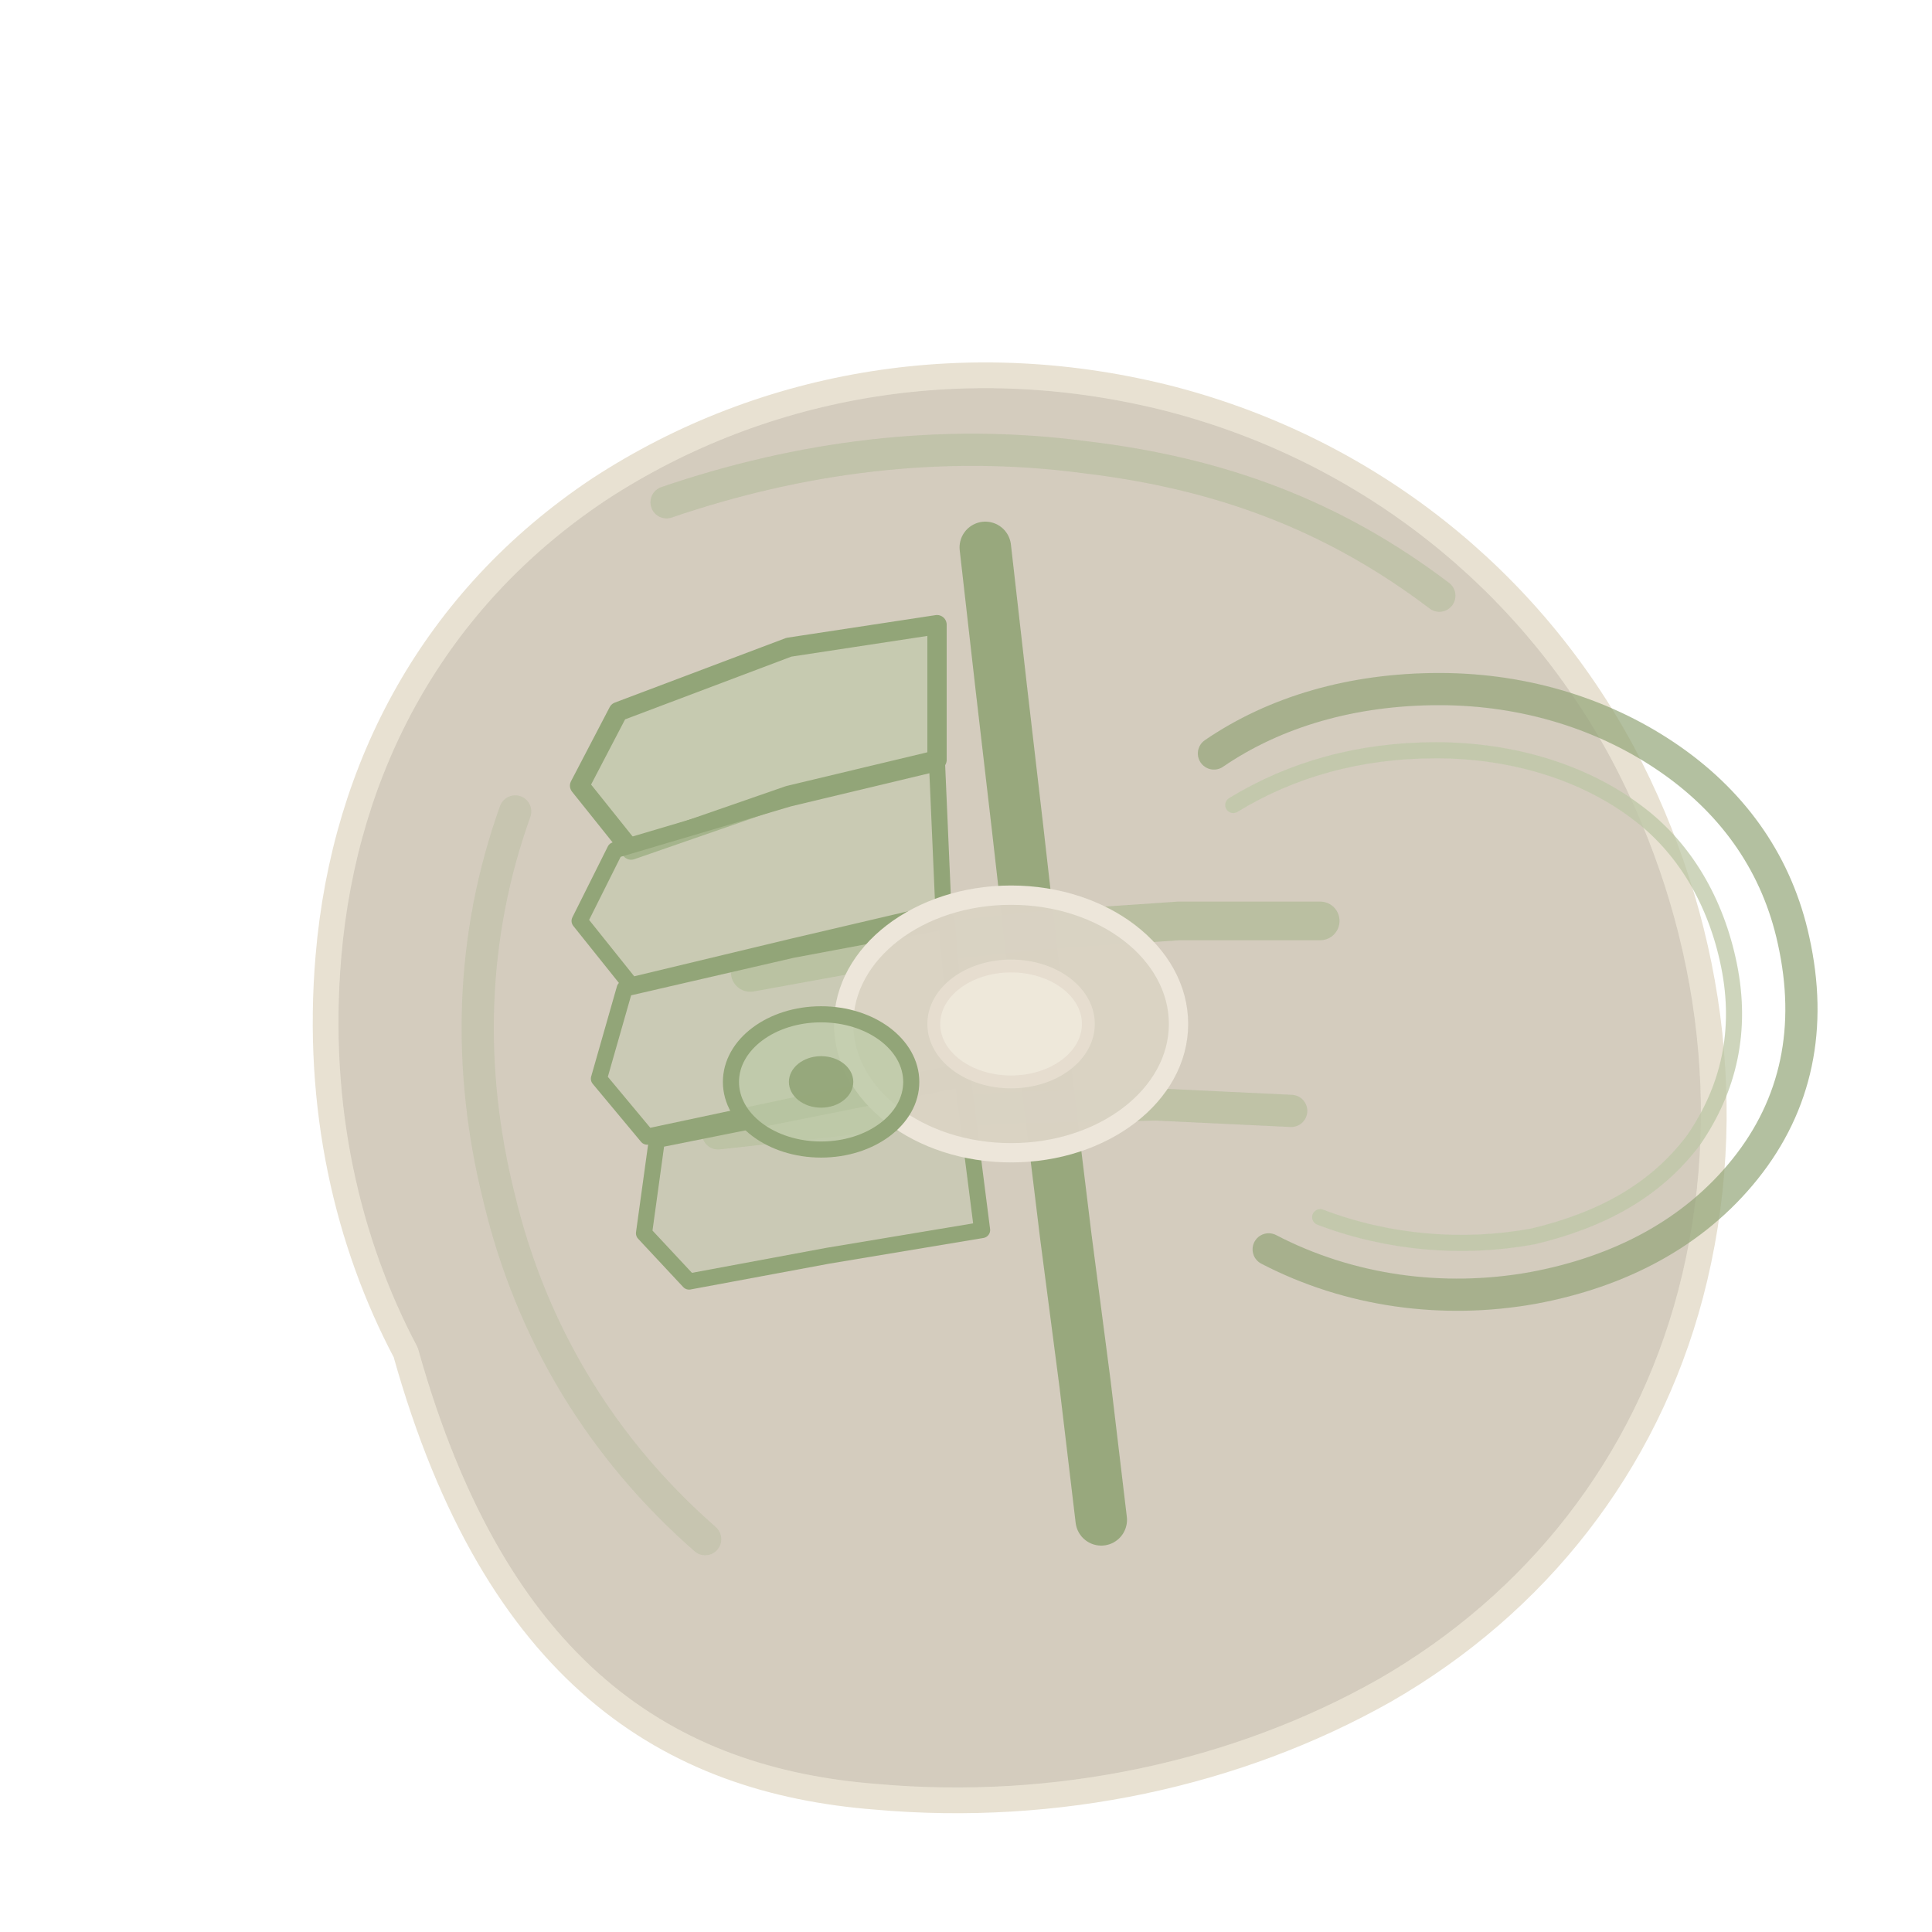
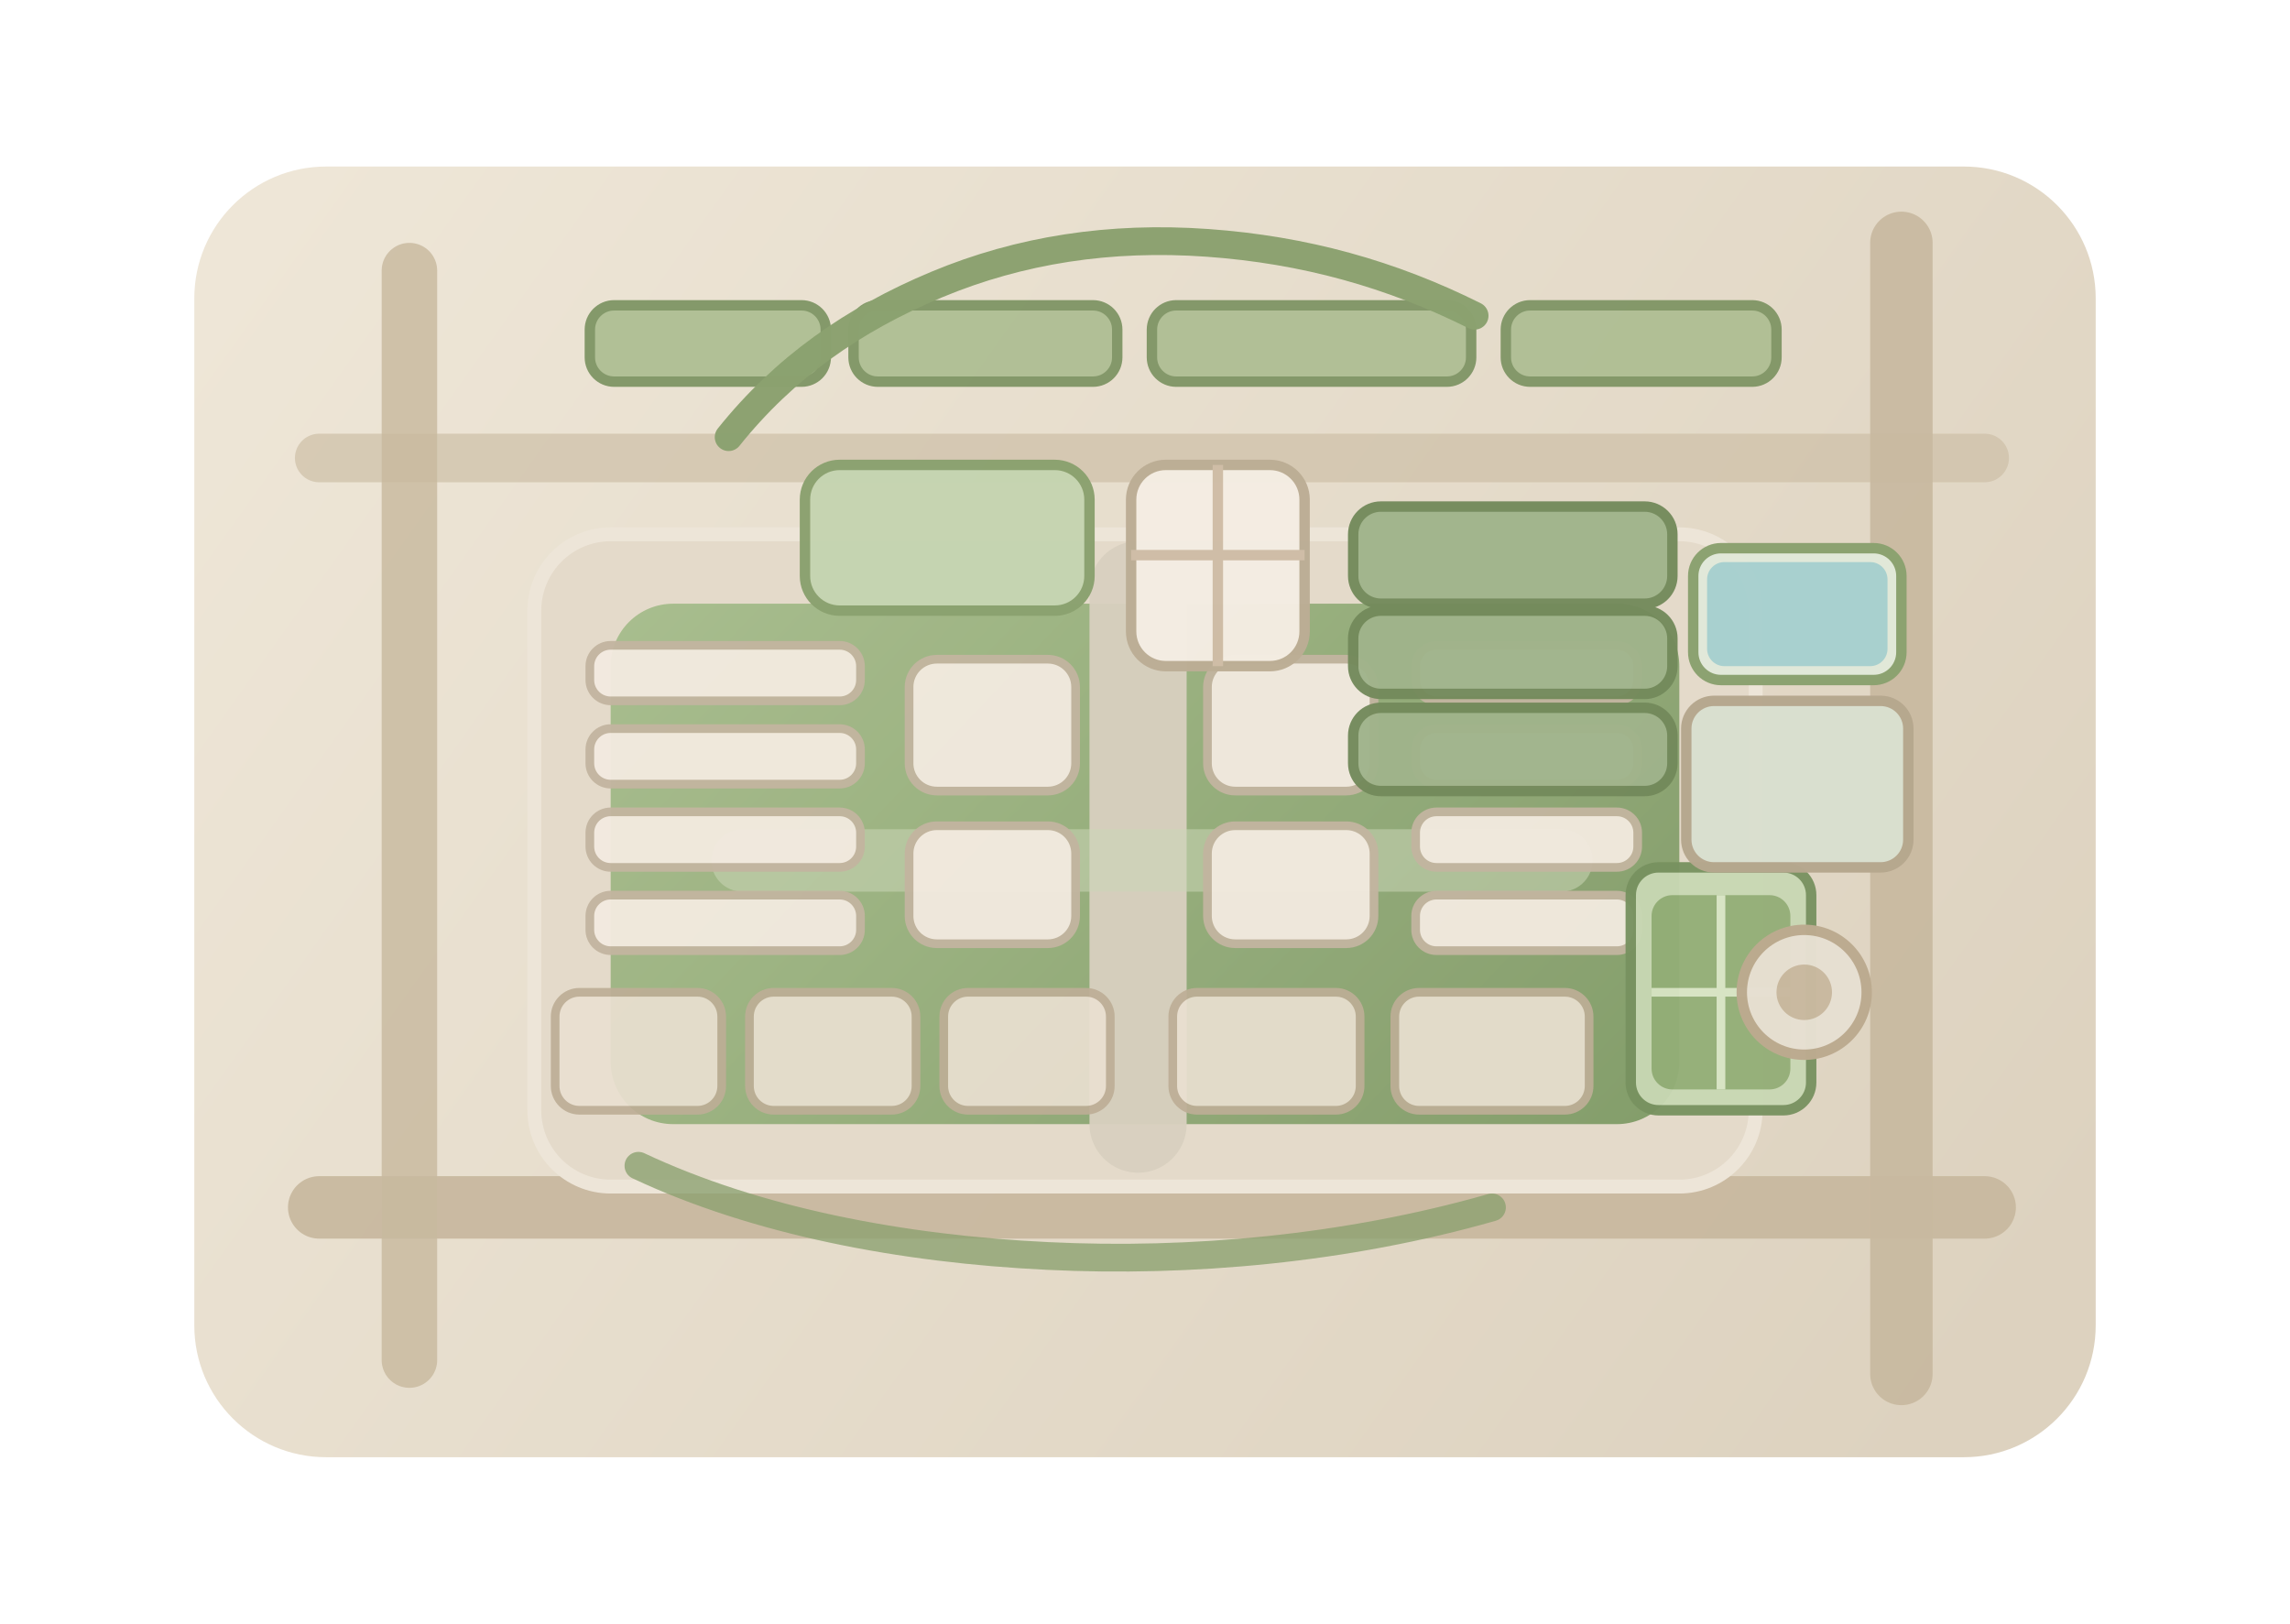
- <svg xmlns="http://www.w3.org/2000/svg" width="600" height="600" viewBox="0 0 600 600" fill="none">
+ <svg xmlns="http://www.w3.org/2000/svg" width="660" height="468" viewBox="0 0 660 468" fill="none">
+   <defs>
+     <linearGradient id="ground" x1="80" y1="56" x2="566" y2="402" gradientUnits="userSpaceOnUse">
+       <stop stop-color="#EEE6D7" />
+       <stop offset="1" stop-color="#DDD2BF" />
+     </linearGradient>
+     <linearGradient id="greenbelt" x1="200" y1="120" x2="452" y2="360" gradientUnits="userSpaceOnUse">
+       <stop stop-color="#A8BF8D" />
+       <stop offset="1" stop-color="#7E9A65" />
+     </linearGradient>
+   </defs>
+   <rect x="56" y="48" width="548" height="372" rx="38" fill="url(#ground)" />
+   <path d="M92 348H572" stroke="#C8B99F" stroke-width="18" stroke-linecap="round" opacity="0.95" />
+   <path d="M92 132H572" stroke="#CDBFA7" stroke-width="14" stroke-linecap="round" opacity="0.7" />
+   <path d="M118 78V392" stroke="#C8B99F" stroke-width="16" stroke-linecap="round" opacity="0.82" />
+   <path d="M548 70V396" stroke="#C8B99F" stroke-width="18" stroke-linecap="round" opacity="0.92" />
+   <rect x="154" y="154" width="352" height="188" rx="22" fill="#E4DACA" stroke="#EDE5D8" stroke-width="4" />
+   <rect x="176" y="174" width="308" height="150" rx="18" fill="url(#greenbelt)" opacity="0.95" />
+   <path d="M328 170V324" stroke="#D8D0BF" stroke-width="28" stroke-linecap="round" opacity="0.95" />
+   <path d="M214 248H450" stroke="#CAD6B6" stroke-width="18" stroke-linecap="round" opacity="0.55" />
+   <g opacity="0.95">
+     <rect x="170" y="88" width="68" height="22" rx="7" fill="#AEBE93" stroke="#7F9565" stroke-width="3" />
+     <rect x="246" y="88" width="76" height="22" rx="7" fill="#AEBE93" stroke="#7F9565" stroke-width="3" />
+     <rect x="332" y="88" width="92" height="22" rx="7" fill="#AEBE93" stroke="#7F9565" stroke-width="3" />
+     <rect x="434" y="88" width="78" height="22" rx="7" fill="#AEBE93" stroke="#7F9565" stroke-width="3" />
+   </g>
+   <g opacity="0.95">
+     <rect x="170" y="186" width="78" height="16" rx="6" fill="#F2EADF" stroke="#C2B49F" stroke-width="2.5" />
+     <rect x="170" y="210" width="78" height="16" rx="6" fill="#F2EADF" stroke="#C2B49F" stroke-width="2.5" />
+     <rect x="170" y="234" width="78" height="16" rx="6" fill="#F2EADF" stroke="#C2B49F" stroke-width="2.5" />
+     <rect x="170" y="258" width="78" height="16" rx="6" fill="#F2EADF" stroke="#C2B49F" stroke-width="2.5" />
+     <rect x="408" y="186" width="64" height="16" rx="6" fill="#F2EADF" stroke="#C2B49F" stroke-width="2.5" />
+     <rect x="408" y="210" width="64" height="16" rx="6" fill="#F2EADF" stroke="#C2B49F" stroke-width="2.5" />
+     <rect x="408" y="234" width="64" height="16" rx="6" fill="#F2EADF" stroke="#C2B49F" stroke-width="2.5" />
+     <rect x="408" y="258" width="64" height="16" rx="6" fill="#F2EADF" stroke="#C2B49F" stroke-width="2.5" />
+     <rect x="262" y="190" width="48" height="38" rx="8" fill="#F2EADF" stroke="#C2B49F" stroke-width="2.5" />
+     <rect x="262" y="238" width="48" height="34" rx="8" fill="#F2EADF" stroke="#C2B49F" stroke-width="2.5" />
+     <rect x="348" y="190" width="48" height="38" rx="8" fill="#F2EADF" stroke="#C2B49F" stroke-width="2.5" />
+     <rect x="348" y="238" width="48" height="34" rx="8" fill="#F2EADF" stroke="#C2B49F" stroke-width="2.5" />
+   </g>
+   <g opacity="0.92">
+     <rect x="160" y="286" width="48" height="34" rx="7" fill="#E9DFD0" stroke="#BDAE96" stroke-width="2.5" />
+     <rect x="216" y="286" width="48" height="34" rx="7" fill="#E9DFD0" stroke="#BDAE96" stroke-width="2.5" />
+     <rect x="272" y="286" width="48" height="34" rx="7" fill="#E9DFD0" stroke="#BDAE96" stroke-width="2.5" />
+     <rect x="338" y="286" width="54" height="34" rx="7" fill="#E9DFD0" stroke="#BDAE96" stroke-width="2.5" />
+     <rect x="402" y="286" width="56" height="34" rx="7" fill="#E9DFD0" stroke="#BDAE96" stroke-width="2.5" />
+   </g>
  <g opacity="0.96">
-     <path d="M126 420C108 386 98 344 102 297C107 238 135 186 186 152C238 118 302 108 364 124C425 140 475 180 504 234C531 285 540 345 525 402C511 455 477 498 430 525C384 551 328 563 272 558C208 553 154 520 126 420Z" fill="#CEC6B6" fill-opacity="0.92" stroke="#E7E0D0" stroke-width="8" stroke-linejoin="round" />
-     <path d="M207 156C248 142 292 136 337 142C379 147 414 160 447 185" stroke="#A7B48B" stroke-width="10" stroke-linecap="round" opacity="0.45" />
-     <path d="M219 478C187 450 165 414 155 372C145 332 146 291 160 252" stroke="#A7B48B" stroke-width="10" stroke-linecap="round" opacity="0.32" />
-     <path d="M306 170L311 214L316 257L321 301L326 343L331 384L337 430L342 472" stroke="#8EA172" stroke-width="16" stroke-linecap="round" opacity="0.92" />
-     <path d="M233 302L277 294L322 289L366 286L410 286" stroke="#A7B48B" stroke-width="12" stroke-linecap="round" opacity="0.64" />
-     <path d="M223 352L268 347L314 344L359 343L401 345" stroke="#A7B48B" stroke-width="10" stroke-linecap="round" opacity="0.52" />
-     <path d="M192 221L245 201L291 194L291 236L245 247L196 264L180 244L192 221Z" fill="#B8C4A0" fill-opacity="0.54" stroke="#8EA172" stroke-width="6" stroke-linejoin="round" />
-     <path d="M191 264L245 248L291 237L293 283L246 294L196 306L180 286L191 264Z" fill="#B8C4A0" fill-opacity="0.46" stroke="#8EA172" stroke-width="5" stroke-linejoin="round" />
-     <path d="M194 307L246 295L294 286L298 333L248 343L201 353L186 335L194 307Z" fill="#B8C4A0" fill-opacity="0.4" stroke="#8EA172" stroke-width="5" stroke-linejoin="round" />
-     <path d="M204 354L249 345L299 335L305 382L257 390L214 398L200 383L204 354Z" fill="#B8C4A0" fill-opacity="0.34" stroke="#8EA172" stroke-width="5" stroke-linejoin="round" />
-     <ellipse cx="314" cy="318" rx="52" ry="40" fill="#D8D1C2" fill-opacity="0.98" stroke="#ECE5D8" stroke-width="6" />
-     <ellipse cx="314" cy="318" rx="24" ry="18" fill="#EFE9DB" fill-opacity="0.92" stroke="#E5DCCD" stroke-width="4" />
-     <ellipse cx="255" cy="336" rx="28" ry="21" fill="#BCC9A6" fill-opacity="0.84" stroke="#8EA172" stroke-width="5" />
-     <ellipse cx="255" cy="336" rx="10" ry="8" fill="#8EA172" fill-opacity="0.9" />
-     <path d="M377 234C396 221 420 214 447 214C474 214 499 222 519 236C539 250 552 269 557 292C563 319 558 343 542 363C526 383 503 395 476 400C448 405 419 401 394 388" stroke="#8EA172" stroke-width="10" stroke-linecap="round" opacity="0.7" />
-     <path d="M383 250C401 239 422 233 446 233C470 233 492 240 508 252C523 263 533 280 537 300C541 320 537 338 526 354C514 370 497 379 476 384C454 388 431 386 410 378" stroke="#B8C4A0" stroke-width="5" stroke-linecap="round" opacity="0.72" />
+     <rect x="390" y="146" width="92" height="28" rx="8" fill="#9FB38A" stroke="#73895B" stroke-width="3" />
+     <rect x="390" y="176" width="92" height="24" rx="8" fill="#9FB38A" stroke="#73895B" stroke-width="3" />
+     <rect x="390" y="204" width="92" height="24" rx="8" fill="#9FB38A" stroke="#73895B" stroke-width="3" />
+   </g>
+   <g opacity="0.96">
+     <rect x="470" y="250" width="52" height="70" rx="8" fill="#C8D7B3" stroke="#789260" stroke-width="3" />
+     <rect x="476" y="258" width="40" height="56" rx="6" fill="#93AE77" />
+     <path d="M496 258V314" stroke="#D7E4C4" stroke-width="2.5" />
+     <path d="M476 286H516" stroke="#D7E4C4" stroke-width="2.5" />
+   </g>
+   <g opacity="0.98">
+     <rect x="488" y="158" width="60" height="38" rx="8" fill="#E1E9D9" stroke="#8BA16F" stroke-width="3" />
+     <rect x="492" y="162" width="52" height="30" rx="5" fill="#A7D0CF" />
+     <rect x="486" y="202" width="64" height="48" rx="8" fill="#D9DFCF" stroke="#B6A78E" stroke-width="3" />
+     <ellipse cx="520" cy="286" rx="18" ry="18" fill="#E7DFD1" stroke="#BCAA8F" stroke-width="3" />
+     <ellipse cx="520" cy="286" rx="8" ry="8" fill="#C9B99F" />
+   </g>
+   <g opacity="0.98">
+     <path d="M210 126C226 106 246 92 270 82C294 72 320 68 348 70C376 72 401 79 425 91" stroke="#8BA16F" stroke-width="8" stroke-linecap="round" />
+     <path d="M184 336C218 352 260 360 302 362C343 364 388 360 430 348" stroke="#8BA16F" stroke-width="8" stroke-linecap="round" opacity="0.8" />
+   </g>
+   <g opacity="0.98">
+     <rect x="232" y="134" width="82" height="42" rx="10" fill="#C5D4B0" stroke="#8BA16F" stroke-width="3" />
+     <rect x="326" y="134" width="50" height="58" rx="10" fill="#F4EDE2" stroke="#BCAD95" stroke-width="3" />
+     <path d="M351 134V192" stroke="#CFBDA6" stroke-width="3" />
+     <path d="M326 160H376" stroke="#CFBDA6" stroke-width="3" />
  </g>
</svg>
